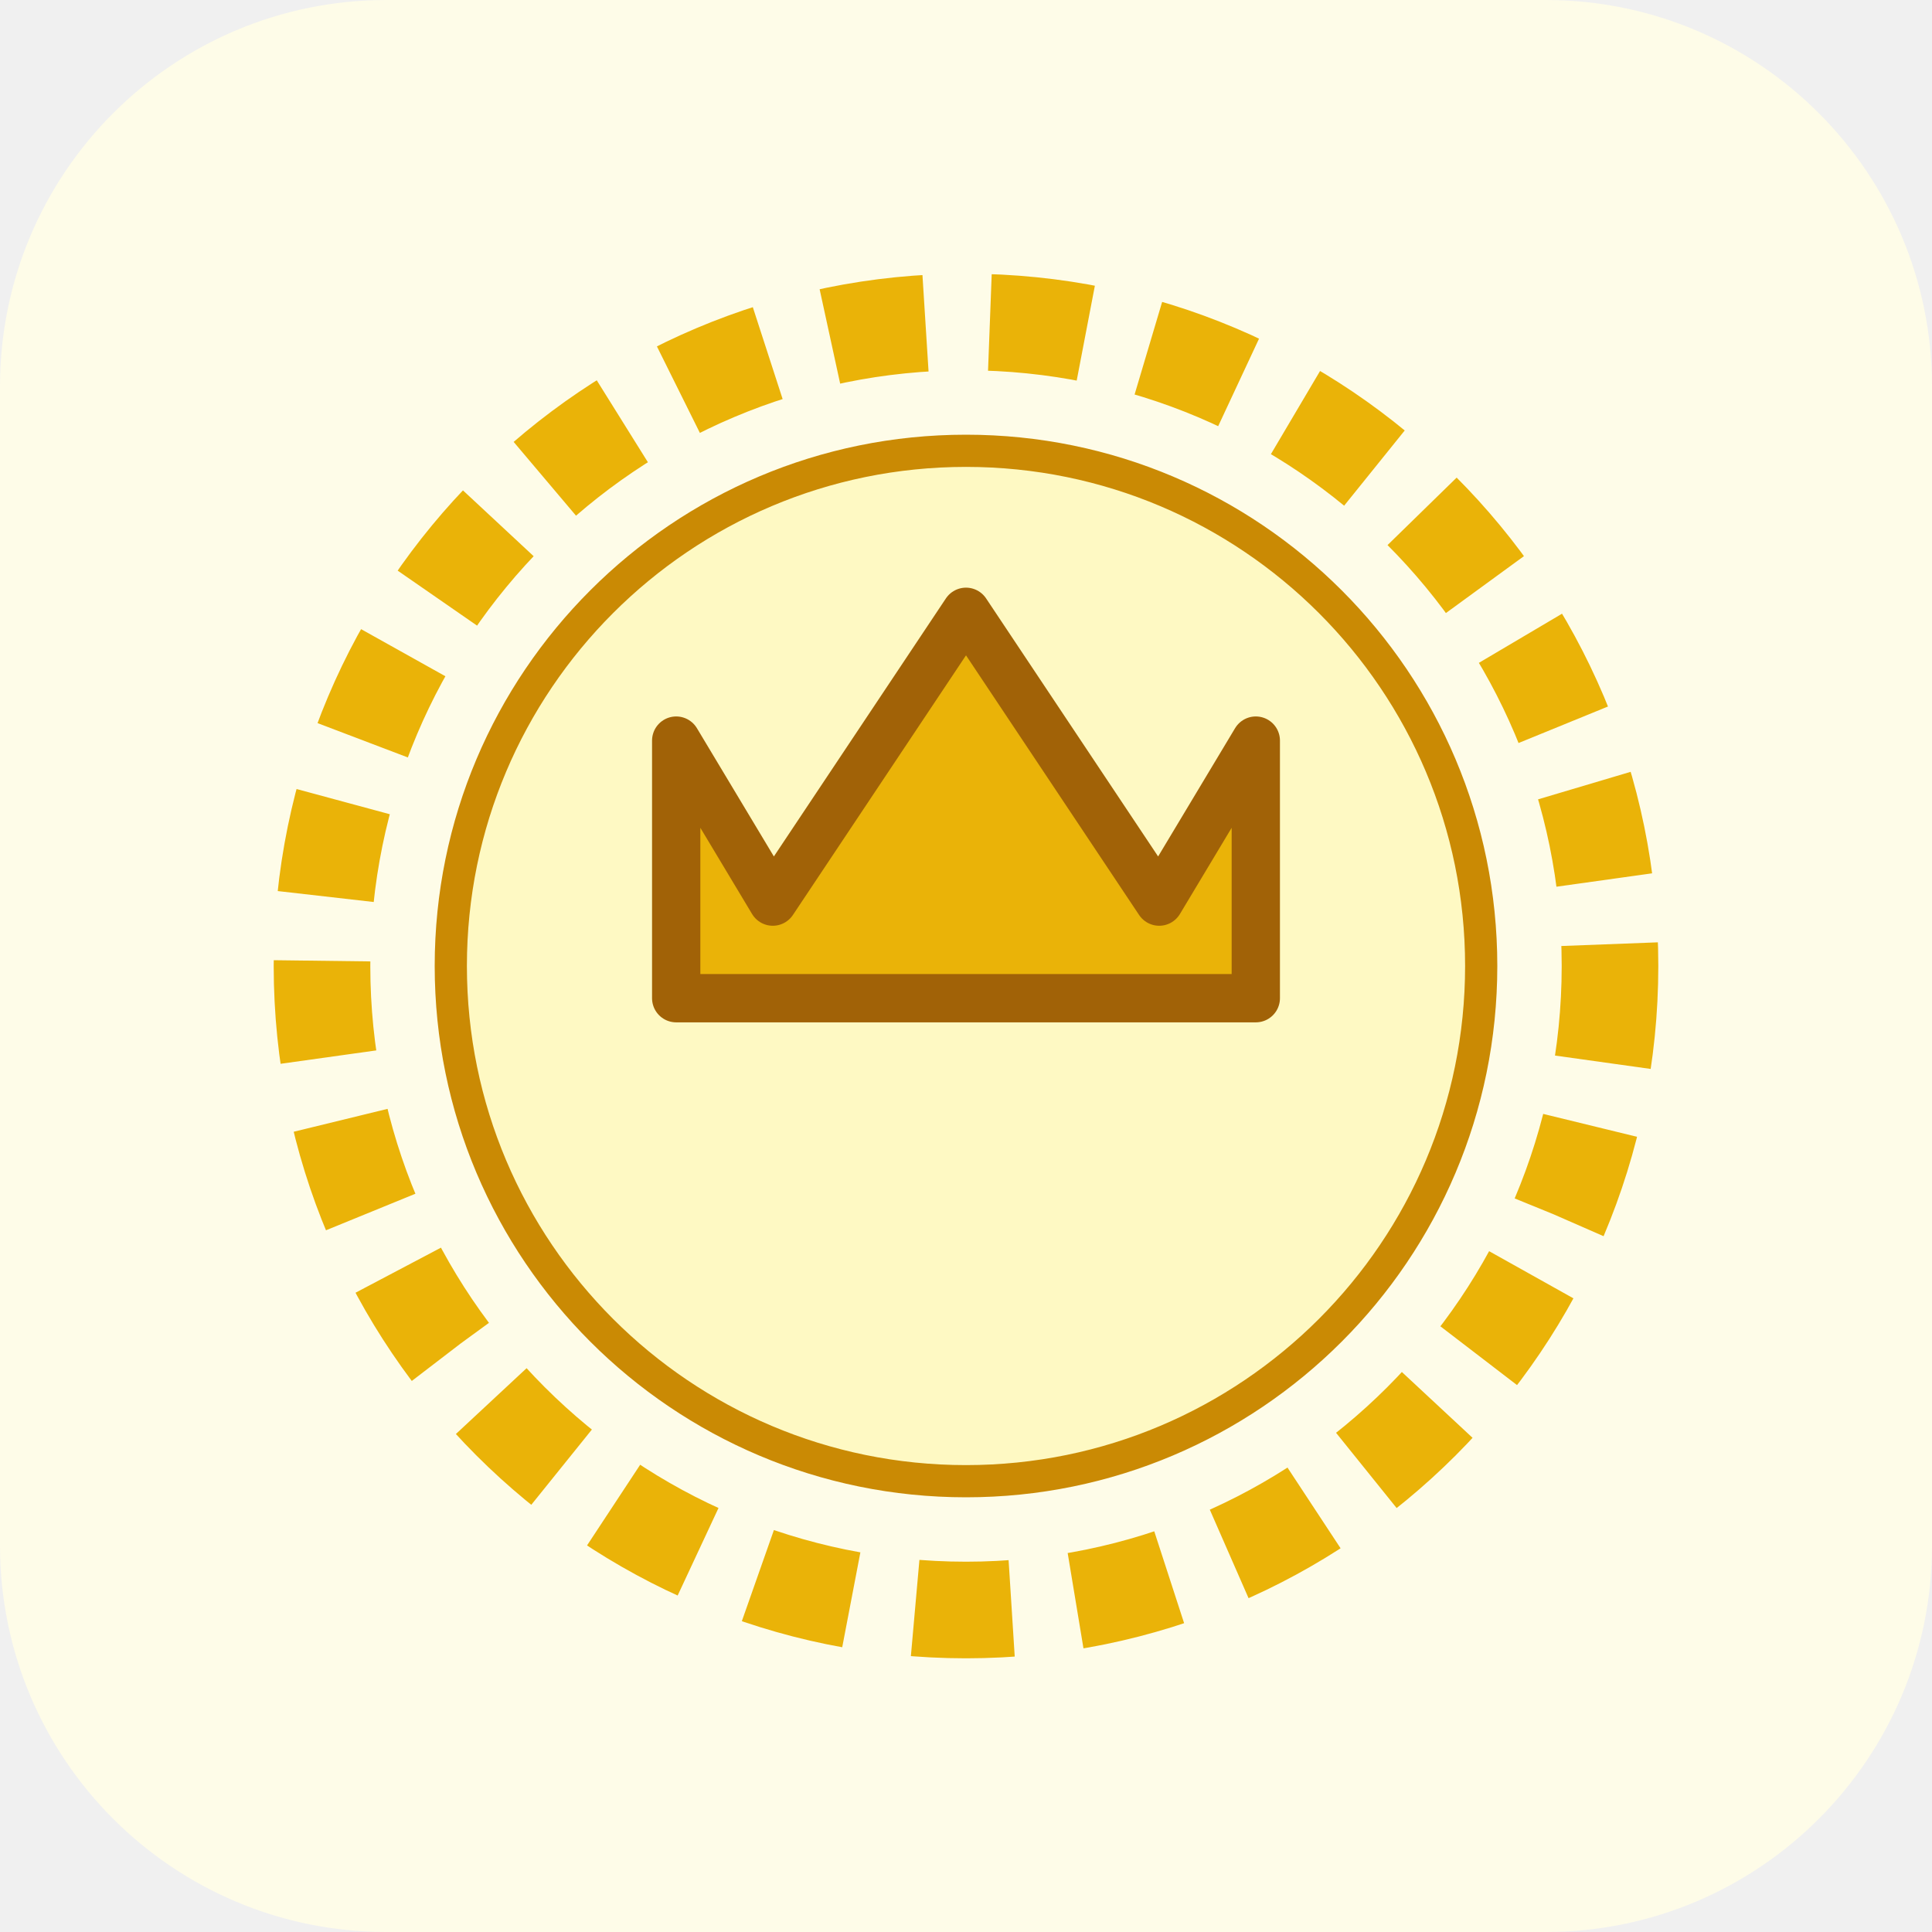
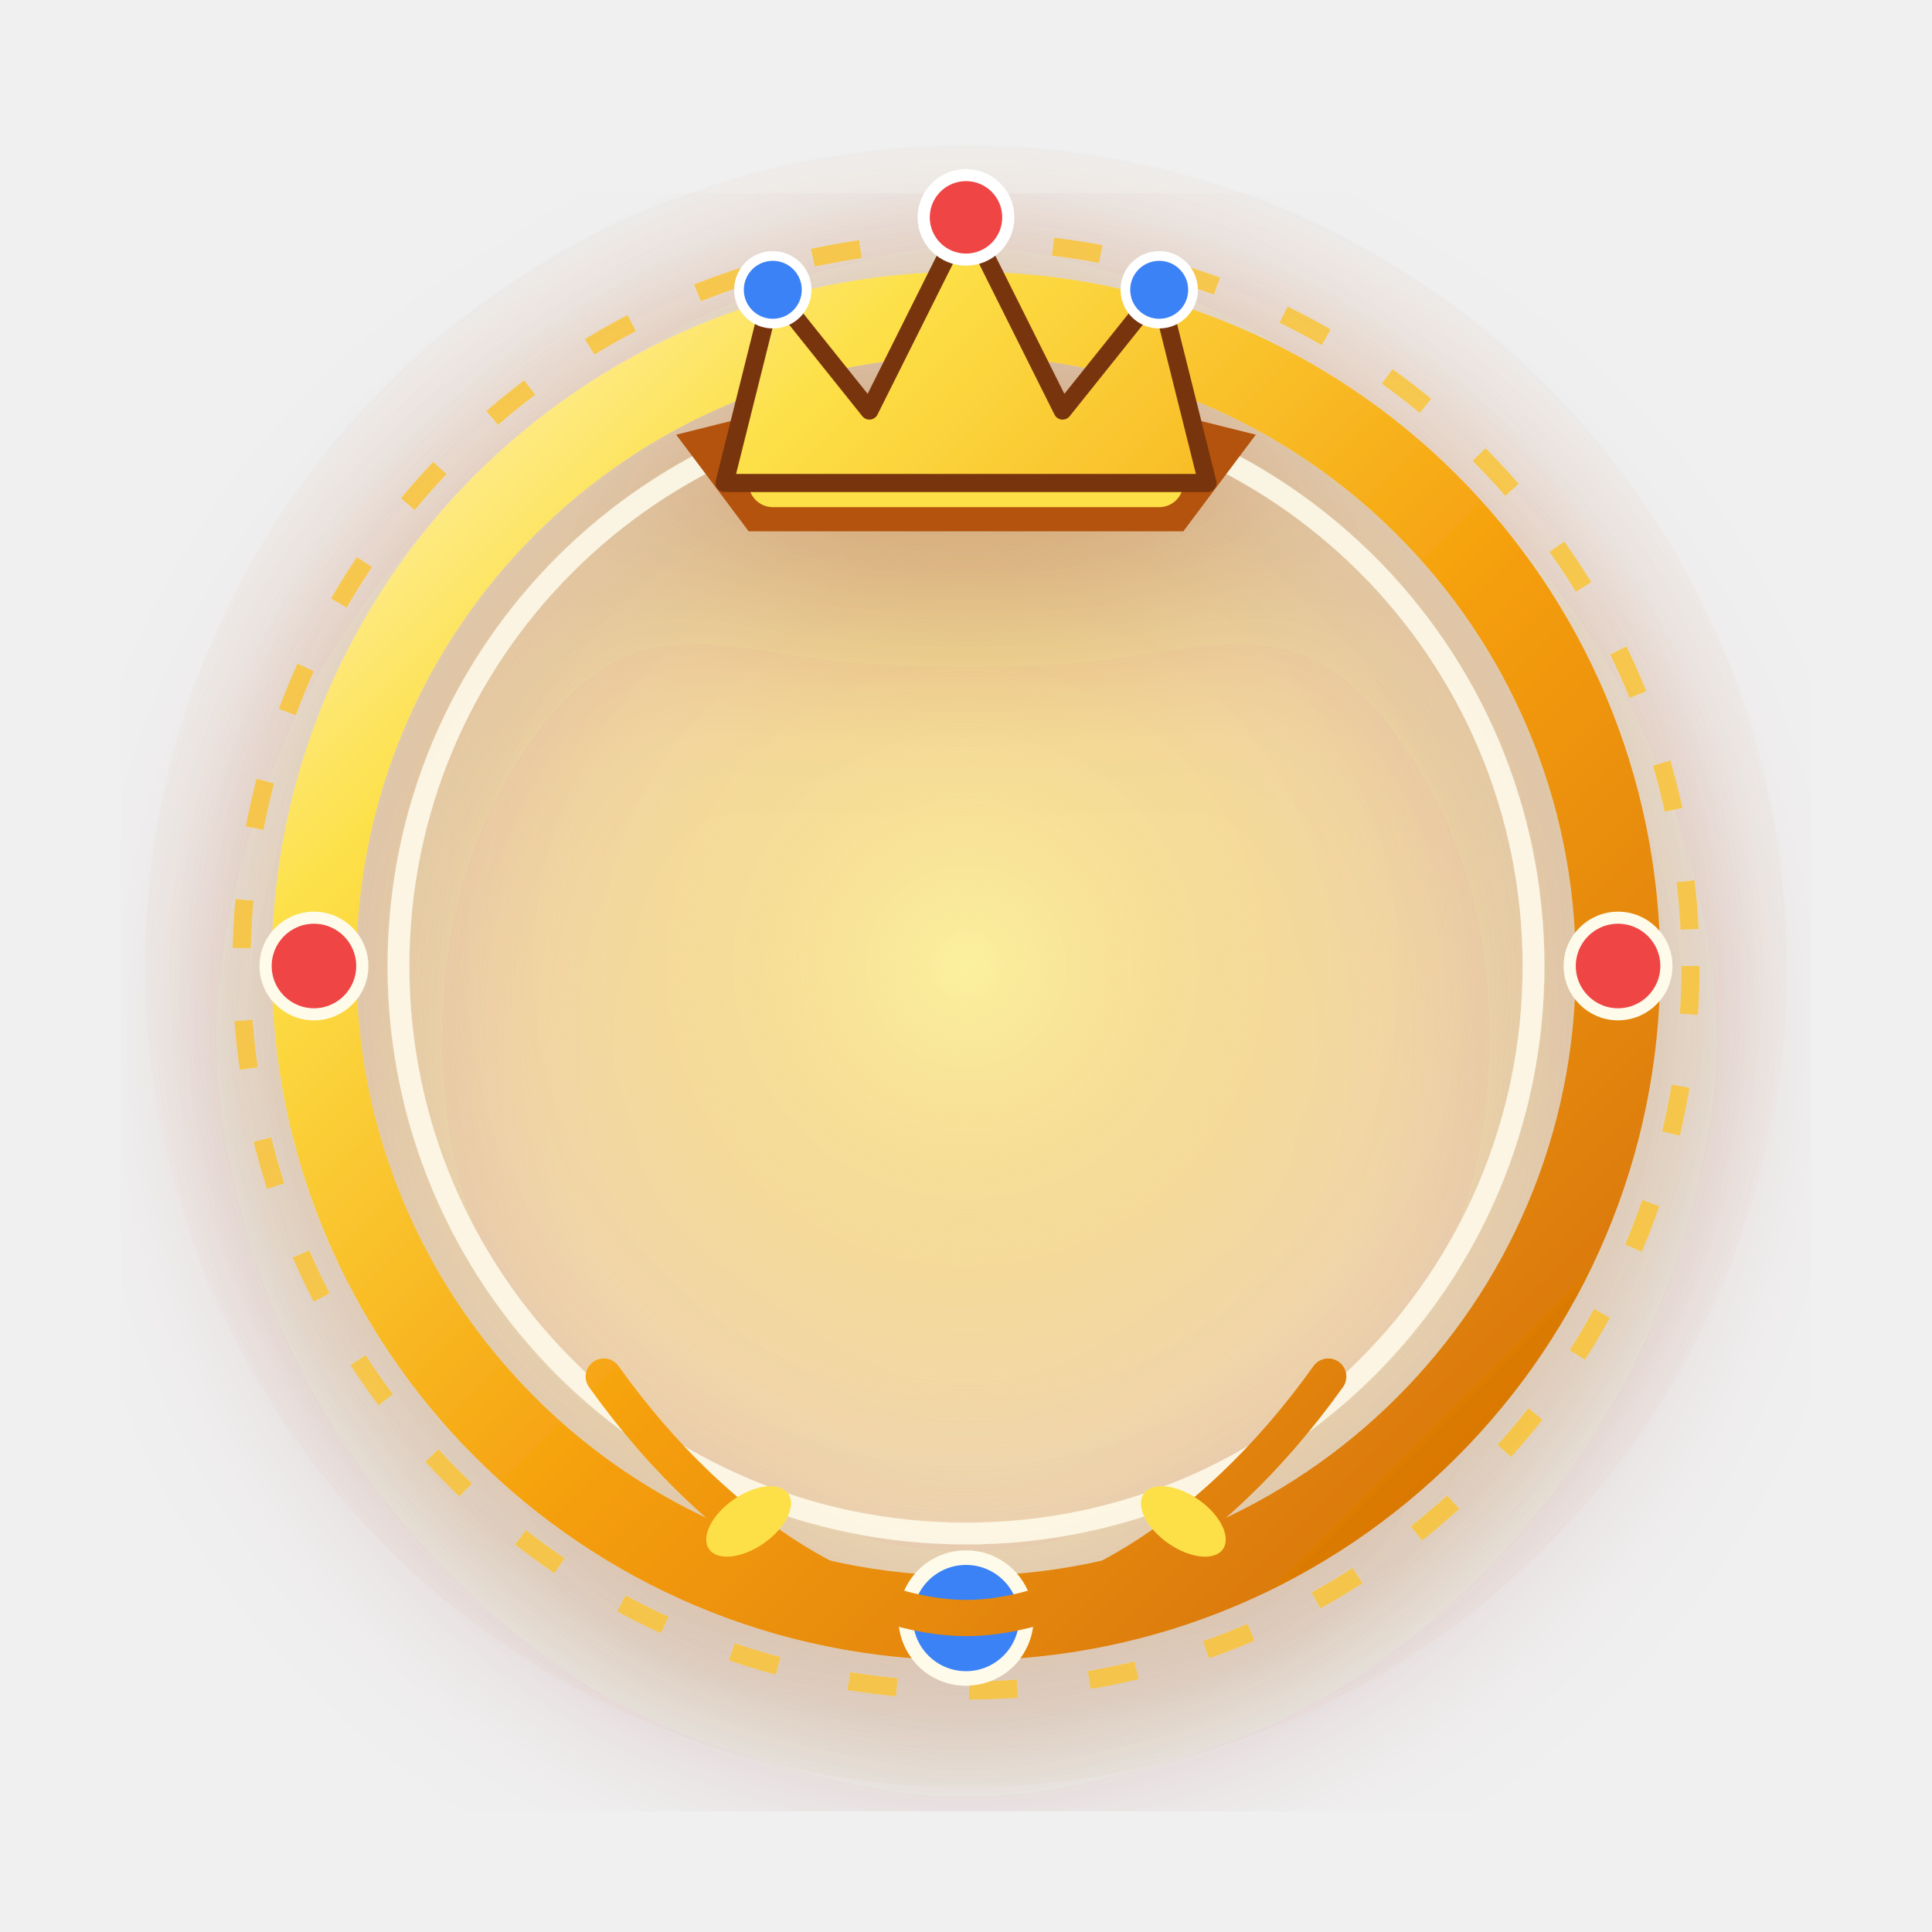
- <svg xmlns="http://www.w3.org/2000/svg" viewBox="0 0 120 120" fill="none">
-   <rect width="120" height="120" rx="24" fill="#FEFCE8" />
-   <circle cx="60" cy="60" r="40" stroke="#EAB308" stroke-width="6" stroke-dasharray="6 4" />
-   <circle cx="60" cy="60" r="32" fill="#FEF9C3" stroke="#CA8A04" stroke-width="2" />
-   <path d="M42 46L48 56L60 38L72 56L78 46V62H42V46Z" fill="#EAB308" stroke="#A16207" stroke-width="3" stroke-linejoin="round" />
+ <svg xmlns="http://www.w3.org/2000/svg" viewBox="0 0 160 160" fill="none">
+   <defs>
+     <radialGradient id="fc-aura" cx="80" cy="80" r="70" gradientUnits="userSpaceOnUse">
+       <stop offset="0%" stop-color="#FEF08A" stop-opacity="0.8" />
+       <stop offset="65%" stop-color="#F59E0B" stop-opacity="0.25" />
+       <stop offset="100%" stop-color="#B45309" stop-opacity="0" />
+     </radialGradient>
+     <linearGradient id="fc-gold" x1="20" y1="20" x2="140" y2="140" gradientUnits="userSpaceOnUse">
+       <stop offset="0%" stop-color="#FFFBEB" />
+       <stop offset="25%" stop-color="#FDE047" />
+       <stop offset="55%" stop-color="#F59E0B" />
+       <stop offset="85%" stop-color="#D97706" />
+       <stop offset="100%" stop-color="#92400E" />
+     </linearGradient>
+     <filter id="fc-shadow" x="10" y="10" width="140" height="140" filterUnits="userSpaceOnUse">
+       <feDropShadow dx="0" dy="6" stdDeviation="8" flood-color="#78350F" flood-opacity="0.3" />
+     </filter>
+   </defs>
+   <circle cx="80" cy="80" r="68" fill="url(#fc-aura)" />
+   <g filter="url(#fc-shadow)">
+     <circle cx="80" cy="80" r="54" stroke="url(#fc-gold)" stroke-width="7" />
+     <circle cx="80" cy="80" r="47" stroke="#FFFBEB" stroke-width="1.8" opacity="0.85" />
+     <circle cx="80" cy="80" r="60" stroke="#FBBF24" stroke-width="1.5" stroke-dasharray="4 6" opacity="0.75" />
+     <circle cx="26" cy="80" r="4" fill="#EF4444" stroke="#FFFBEB" stroke-width="1" />
+     <circle cx="134" cy="80" r="4" fill="#EF4444" stroke="#FFFBEB" stroke-width="1" />
+     <circle cx="80" cy="134" r="5" fill="#3B82F6" stroke="#FFFBEB" stroke-width="1.2" />
+     <path d="M56 36L62 44H98L104 36L96 34H64L56 36Z" fill="#B45309" />
+     <rect x="62" y="38" width="36" height="4" rx="2" fill="#FDE047" />
+     <path d="M60 40L64 24L72 34L80 18L88 34L96 24L100 40Z" fill="url(#fc-gold)" stroke="#78350F" stroke-width="1.5" stroke-linejoin="round" />
+     <circle cx="80" cy="18" r="3.5" fill="#EF4444" stroke="#FFFFFF" stroke-width="1" />
+     <circle cx="64" cy="24" r="2.8" fill="#3B82F6" stroke="#FFFFFF" stroke-width="0.8" />
+     <circle cx="96" cy="24" r="2.8" fill="#3B82F6" stroke="#FFFFFF" stroke-width="0.8" />
+     <path d="M50 114C60 128 72 134 80 134C88 134 100 128 110 114" stroke="url(#fc-gold)" stroke-width="3" stroke-linecap="round" />
+     <ellipse cx="62" cy="126" rx="4" ry="2.2" fill="#FDE047" transform="rotate(-35 62 126)" />
+     <ellipse cx="98" cy="126" rx="4" ry="2.2" fill="#FDE047" transform="rotate(35 98 126)" />
+   </g>
</svg>
